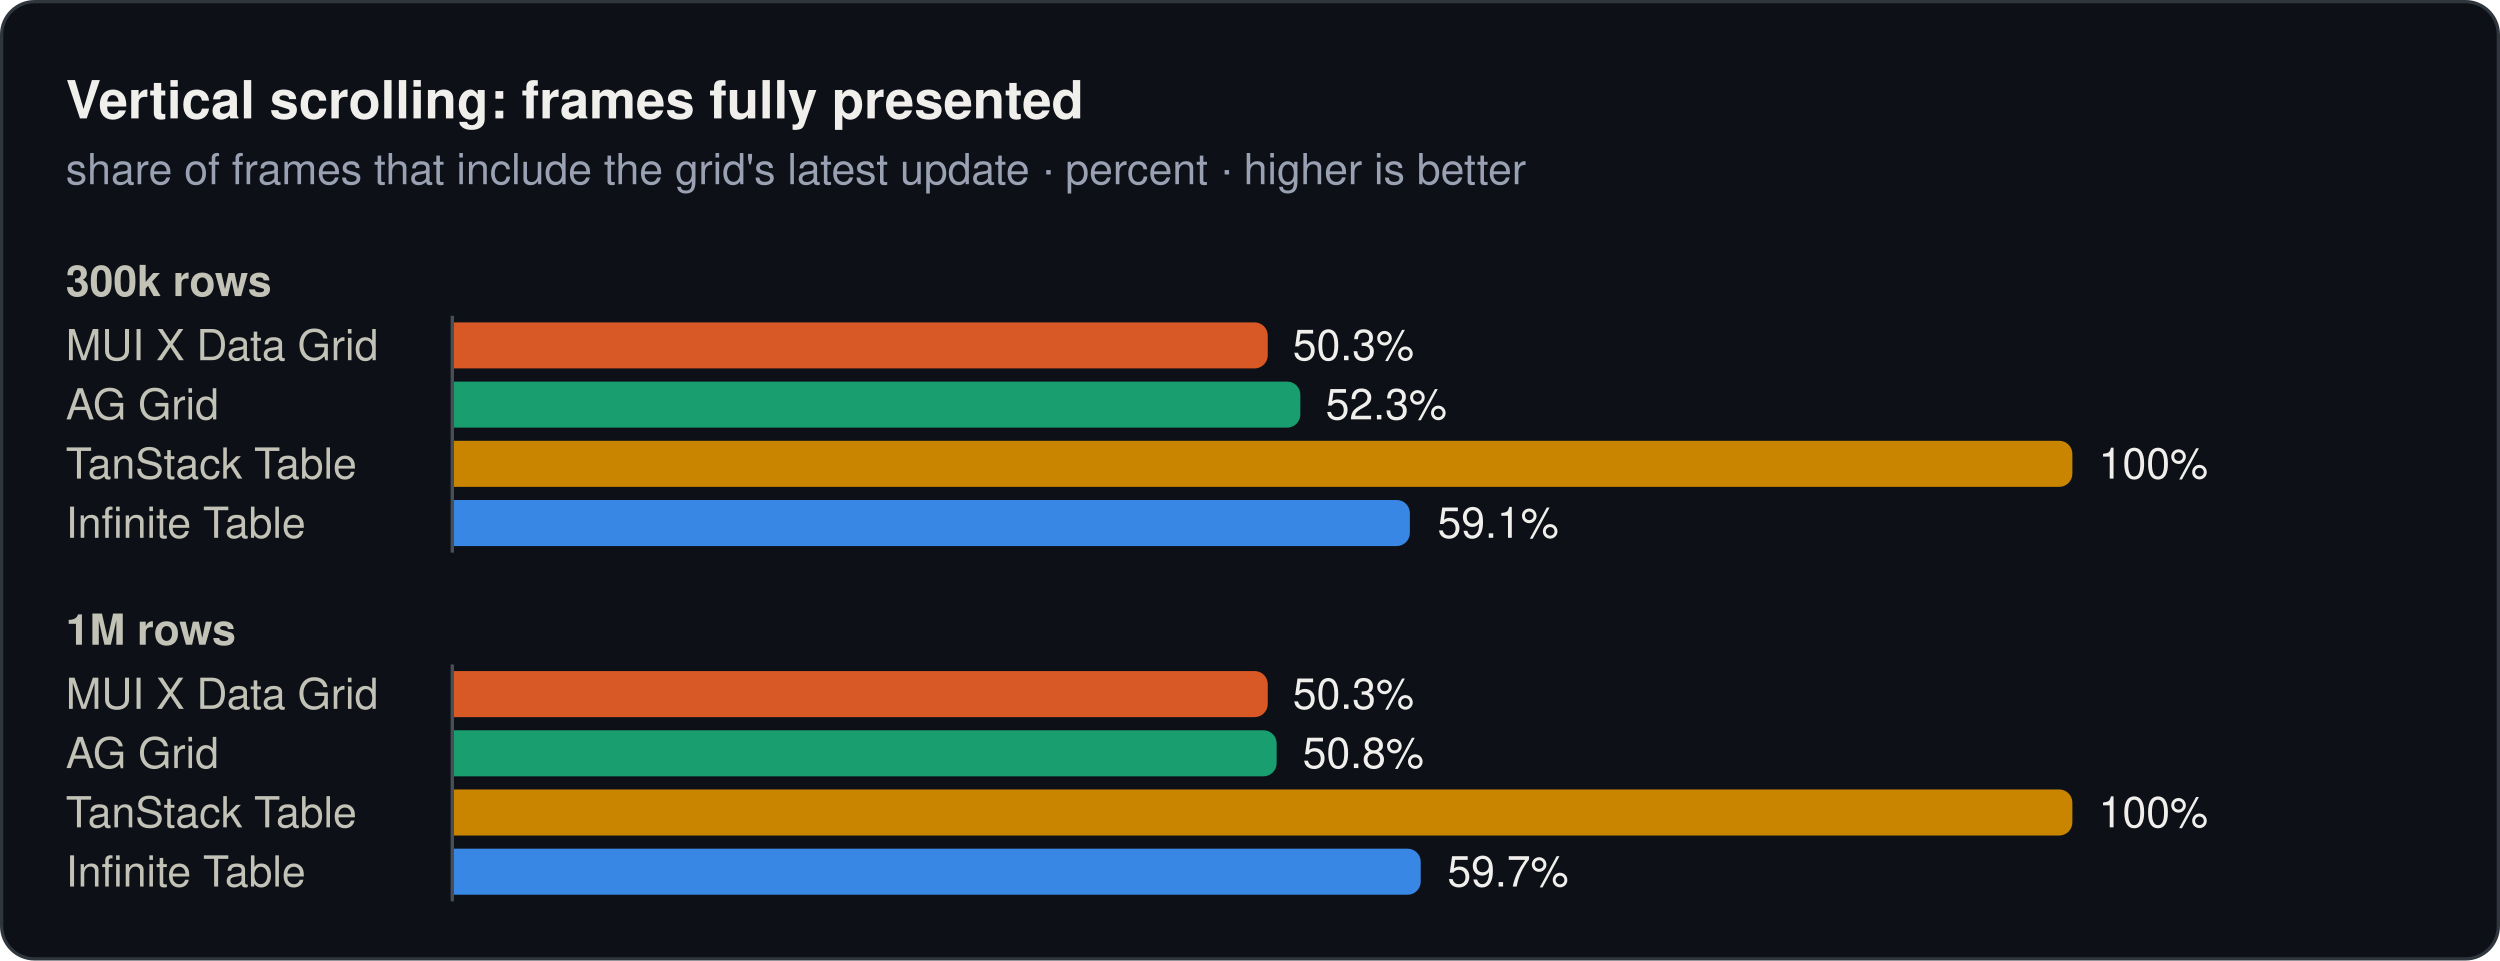
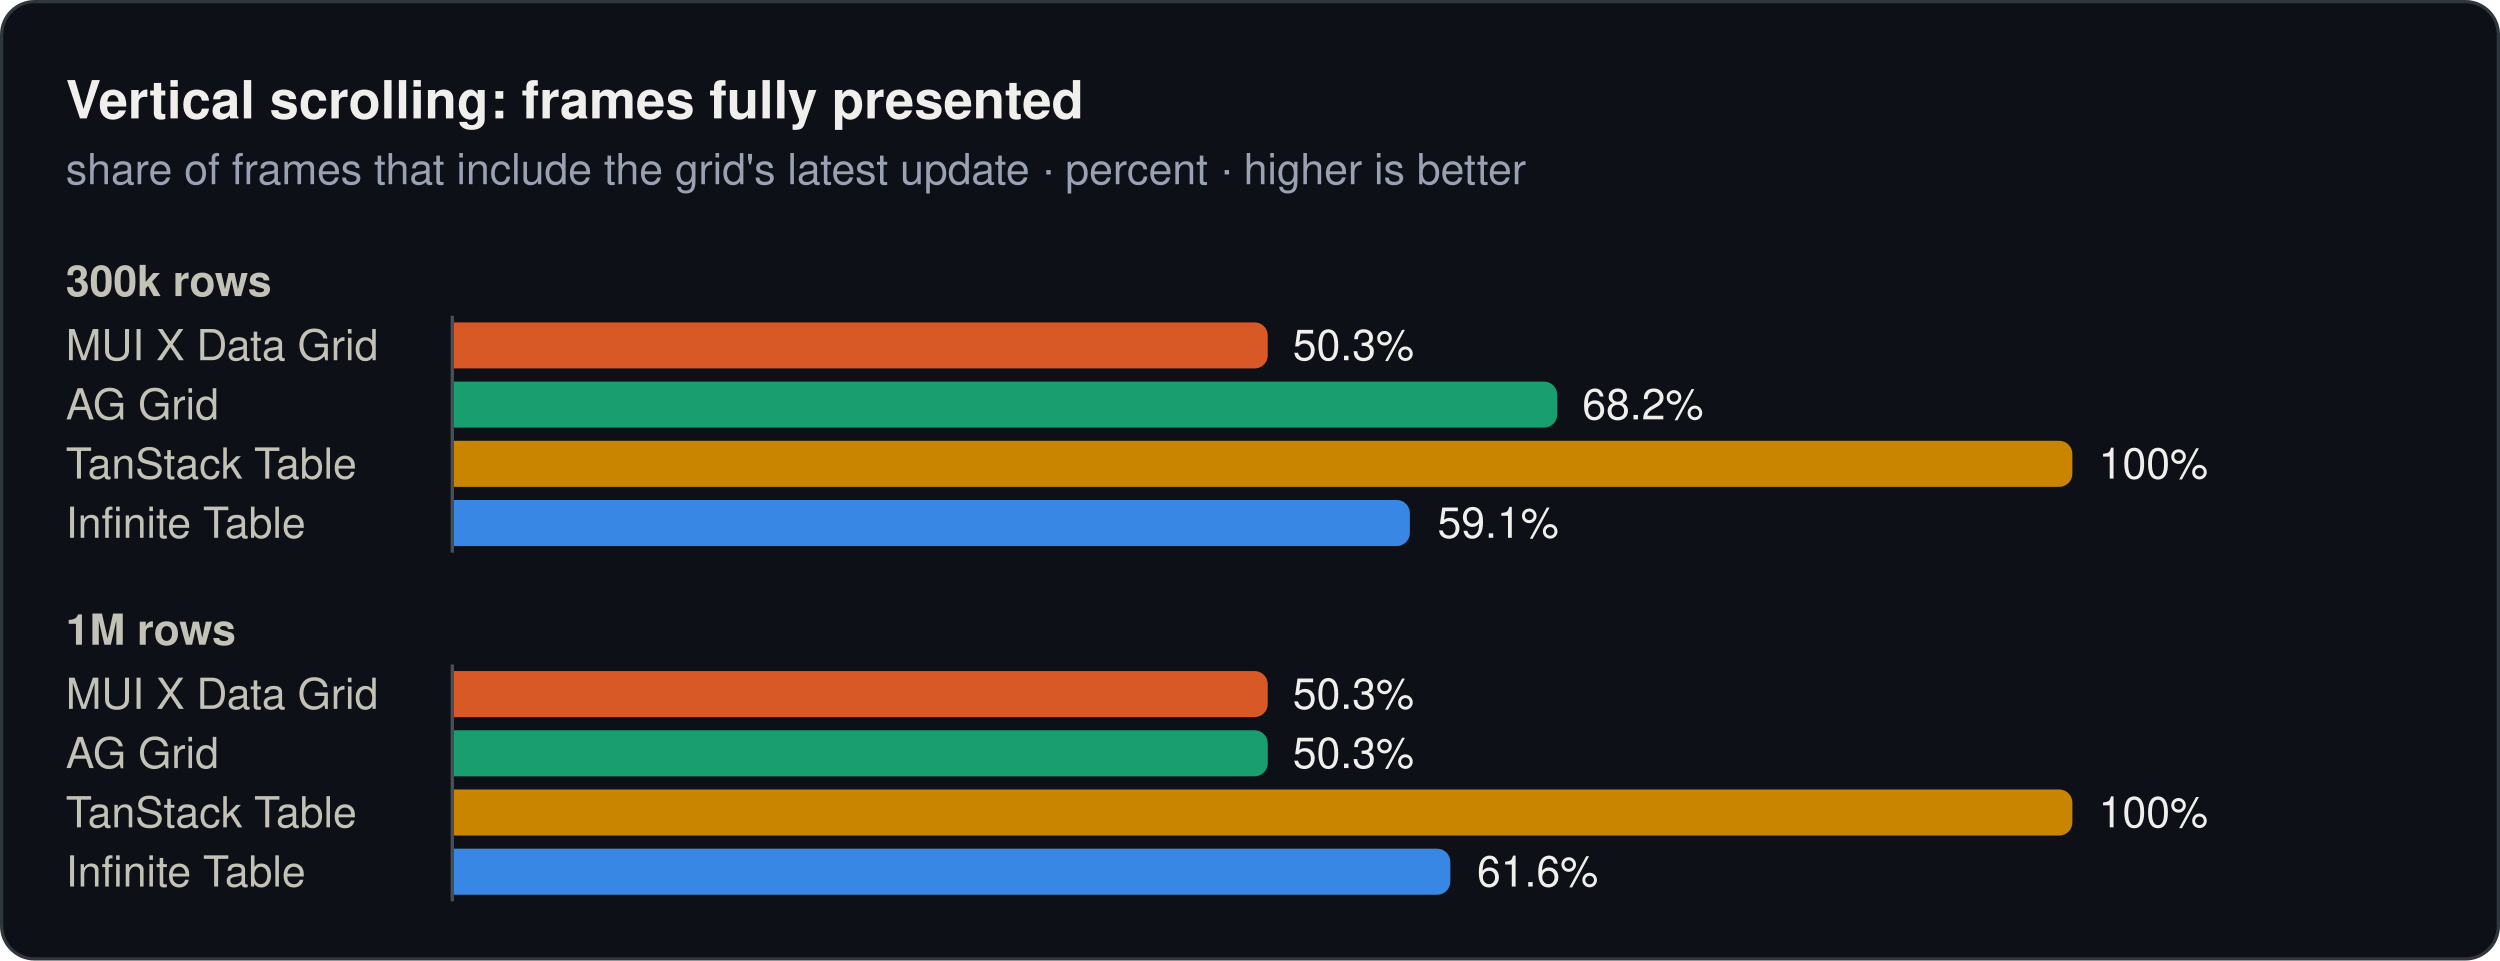
<svg xmlns="http://www.w3.org/2000/svg" width="760" height="292" viewBox="0 0 760 292" role="img">
  <rect x="0.5" y="0.5" width="759" height="291" rx="10" fill="#0d1117" stroke="#30363d" />
  <text x="20" y="36" font-family="system-ui, -apple-system, 'Segoe UI', Helvetica, Arial, sans-serif" font-size="16" font-weight="600" fill="#f0efec">Vertical scrolling: frames fully presented</text>
  <text x="20" y="56" font-family="system-ui, -apple-system, 'Segoe UI', Helvetica, Arial, sans-serif" font-size="13" fill="#99a1b3">share of frames that include the grid's latest update · percent · higher is better</text>
  <text x="20" y="90" font-family="system-ui, -apple-system, 'Segoe UI', Helvetica, Arial, sans-serif" font-size="13" font-weight="600" fill="#c3c2b7">300k rows</text>
  <text x="20" y="109.5" font-family="system-ui, -apple-system, 'Segoe UI', Helvetica, Arial, sans-serif" font-size="13" fill="#c3c2b7">MUI X Data Grid</text>
  <path d="M138,98H381.4a4,4 0 0 1 4,4V108a4,4 0 0 1 -4,4H138Z" fill="#d95926" />
  <text x="393" y="109.5" font-family="system-ui, -apple-system, 'Segoe UI', Helvetica, Arial, sans-serif" font-size="13" fill="#f0efec">50.3%</text>
  <text x="20" y="127.5" font-family="system-ui, -apple-system, 'Segoe UI', Helvetica, Arial, sans-serif" font-size="13" fill="#c3c2b7">AG Grid</text>
-   <path d="M138,116H391.3a4,4 0 0 1 4,4V126a4,4 0 0 1 -4,4H138Z" fill="#199e70" />
-   <text x="403" y="127.5" font-family="system-ui, -apple-system, 'Segoe UI', Helvetica, Arial, sans-serif" font-size="13" fill="#f0efec">52.3%</text>
+   <path d="M138,116H469.4a4,4 0 0 1 4,4V126a4,4 0 0 1 -4,4H138Z" fill="#199e70" />
+   <text x="481" y="127.5" font-family="system-ui, -apple-system, 'Segoe UI', Helvetica, Arial, sans-serif" font-size="13" fill="#f0efec">68.2%</text>
  <text x="20" y="145.5" font-family="system-ui, -apple-system, 'Segoe UI', Helvetica, Arial, sans-serif" font-size="13" fill="#c3c2b7">TanStack Table</text>
  <path d="M138,134H626a4,4 0 0 1 4,4V144a4,4 0 0 1 -4,4H138Z" fill="#c98500" />
  <text x="638" y="145.5" font-family="system-ui, -apple-system, 'Segoe UI', Helvetica, Arial, sans-serif" font-size="13" fill="#f0efec">100%</text>
  <text x="20" y="163.5" font-family="system-ui, -apple-system, 'Segoe UI', Helvetica, Arial, sans-serif" font-size="13" fill="#c3c2b7">Infinite Table</text>
  <path d="M138,152H424.6a4,4 0 0 1 4,4V162a4,4 0 0 1 -4,4H138Z" fill="#3987e5" />
  <text x="437" y="163.5" font-family="system-ui, -apple-system, 'Segoe UI', Helvetica, Arial, sans-serif" font-size="13" fill="#f0efec">59.1%</text>
  <line x1="137.5" y1="96" x2="137.5" y2="168" stroke="#484f58" stroke-width="1" />
  <text x="20" y="196" font-family="system-ui, -apple-system, 'Segoe UI', Helvetica, Arial, sans-serif" font-size="13" font-weight="600" fill="#c3c2b7">1M rows</text>
  <text x="20" y="215.5" font-family="system-ui, -apple-system, 'Segoe UI', Helvetica, Arial, sans-serif" font-size="13" fill="#c3c2b7">MUI X Data Grid</text>
  <path d="M138,204H381.4a4,4 0 0 1 4,4V214a4,4 0 0 1 -4,4H138Z" fill="#d95926" />
  <text x="393" y="215.5" font-family="system-ui, -apple-system, 'Segoe UI', Helvetica, Arial, sans-serif" font-size="13" fill="#f0efec">50.3%</text>
  <text x="20" y="233.5" font-family="system-ui, -apple-system, 'Segoe UI', Helvetica, Arial, sans-serif" font-size="13" fill="#c3c2b7">AG Grid</text>
-   <path d="M138,222H384.1a4,4 0 0 1 4,4V232a4,4 0 0 1 -4,4H138Z" fill="#199e70" />
-   <text x="396" y="233.5" font-family="system-ui, -apple-system, 'Segoe UI', Helvetica, Arial, sans-serif" font-size="13" fill="#f0efec">50.8%</text>
+   <path d="M138,222H381.4a4,4 0 0 1 4,4V232a4,4 0 0 1 -4,4H138Z" fill="#199e70" />
+   <text x="393" y="233.5" font-family="system-ui, -apple-system, 'Segoe UI', Helvetica, Arial, sans-serif" font-size="13" fill="#f0efec">50.3%</text>
  <text x="20" y="251.5" font-family="system-ui, -apple-system, 'Segoe UI', Helvetica, Arial, sans-serif" font-size="13" fill="#c3c2b7">TanStack Table</text>
  <path d="M138,240H626a4,4 0 0 1 4,4V250a4,4 0 0 1 -4,4H138Z" fill="#c98500" />
  <text x="638" y="251.5" font-family="system-ui, -apple-system, 'Segoe UI', Helvetica, Arial, sans-serif" font-size="13" fill="#f0efec">100%</text>
  <text x="20" y="269.5" font-family="system-ui, -apple-system, 'Segoe UI', Helvetica, Arial, sans-serif" font-size="13" fill="#c3c2b7">Infinite Table</text>
-   <path d="M138,258H427.9a4,4 0 0 1 4,4V268a4,4 0 0 1 -4,4H138Z" fill="#3987e5" />
-   <text x="440" y="269.5" font-family="system-ui, -apple-system, 'Segoe UI', Helvetica, Arial, sans-serif" font-size="13" fill="#f0efec">59.7%</text>
+   <path d="M138,258H436.9a4,4 0 0 1 4,4V268a4,4 0 0 1 -4,4H138Z" fill="#3987e5" />
+   <text x="449" y="269.5" font-family="system-ui, -apple-system, 'Segoe UI', Helvetica, Arial, sans-serif" font-size="13" fill="#f0efec">61.6%</text>
  <line x1="137.5" y1="202" x2="137.5" y2="274" stroke="#484f58" stroke-width="1" />
</svg>
